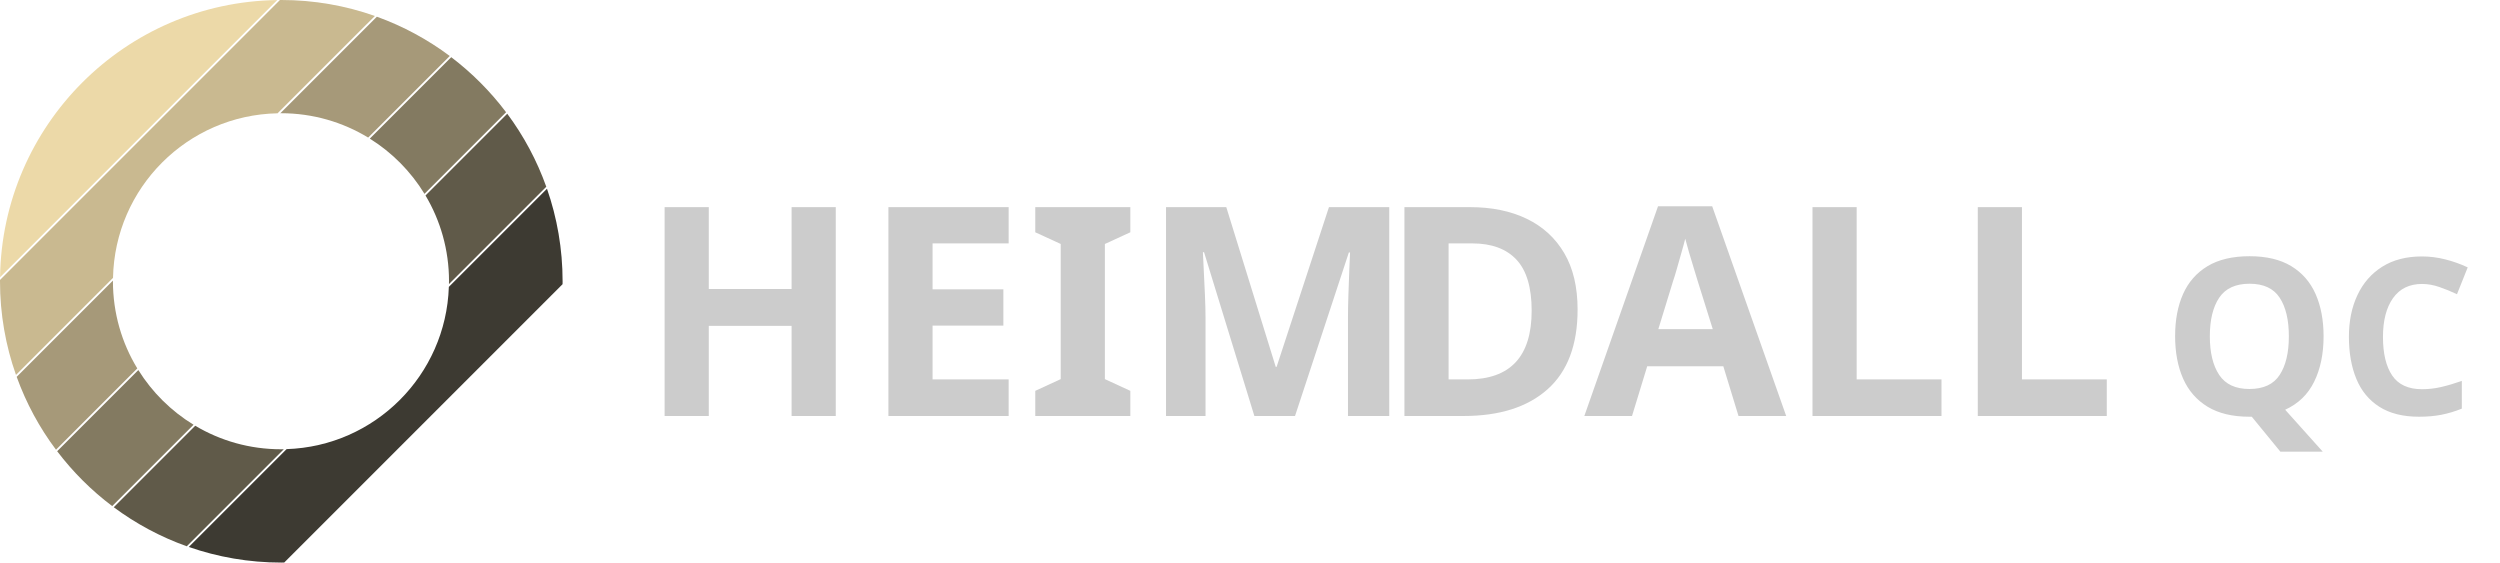
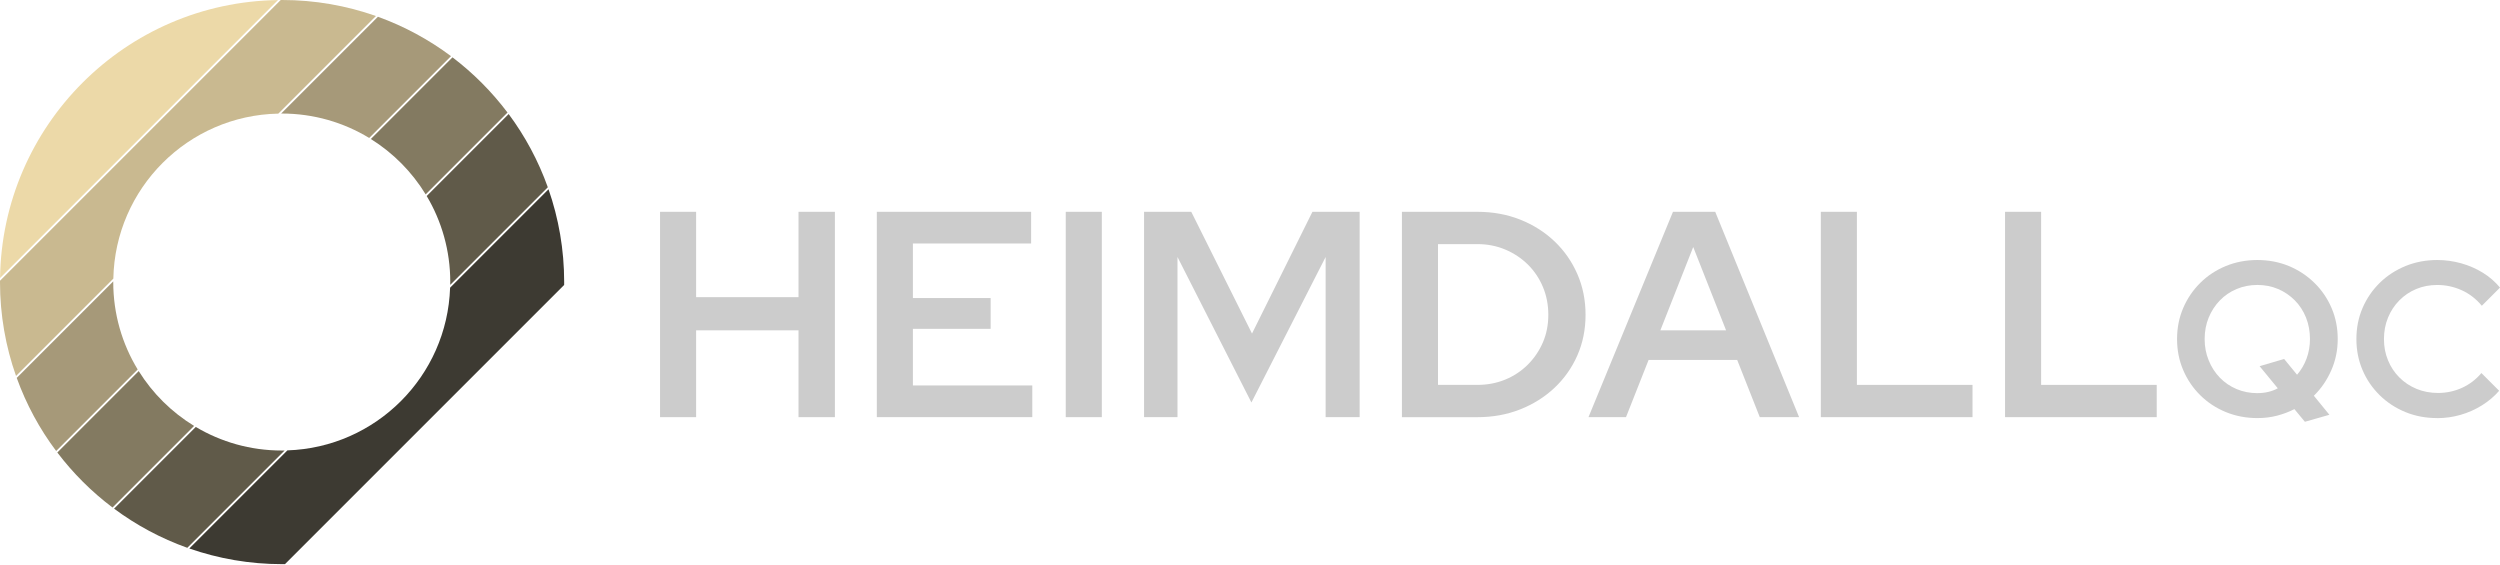
- <svg xmlns="http://www.w3.org/2000/svg" id="Layer_2" data-name="Layer 2" viewBox="0 0 888.78 200">
+ <svg xmlns="http://www.w3.org/2000/svg" id="Layer_2" data-name="Layer 2" viewBox="0 0 886.3 200">
  <defs>
    <style>
      .cls-1 {
        fill: #a69979;
      }

      .cls-2 {
-         font-size: 77.62px;
-         letter-spacing: 0em;
+         fill: #3d3a32;
      }

-       .cls-2, .cls-3 {
-         fill: #ccc;
-         font-family: RedHatDisplay-Bold, 'Red Hat Display';
-         font-variation-settings: 'wght' 700;
-         font-weight: 700;
+       .cls-3 {
+         fill: #605a49;
      }

      .cls-4 {
-         fill: #3d3a32;
+         fill: #837a61;
      }

      .cls-5 {
-         fill: #605a49;
-       }
- 
-       .cls-3 {
-         font-size: 104px;
+         fill: #ecd9a8;
      }

      .cls-6 {
-         letter-spacing: 0em;
+         fill: #ccc;
      }

      .cls-7 {
-         fill: #837a61;
-       }
- 
-       .cls-8 {
-         fill: #ecd9a8;
-       }
- 
-       .cls-9 {
        fill: #c9b990;
-       }
- 
-       .cls-10 {
-         letter-spacing: -.03em;
      }
    </style>
  </defs>
  <g id="Layer_1-2" data-name="Layer 1">
    <g>
-       <path class="cls-4" d="m159.57,101.99c-1.04,31.4-26.29,56.65-57.68,57.68l-34.78,34.78c10.3,3.59,21.37,5.55,32.9,5.55.34,0,.69,0,1.03-.01l98.96-98.96c0-.34.01-.68.01-1.03,0-11.53-1.96-22.59-5.55-32.9l-34.88,34.88Z" />
-       <path class="cls-5" d="m159.62,99.98c0,.34,0,.67-.01,1.01l34.6-34.6c-3.35-9.38-8.05-18.11-13.88-25.96l-29.06,29.06c5.31,8.92,8.36,19.34,8.36,30.48Z" />
-       <path class="cls-5" d="m99.89,159.72c-11.14,0-21.56-3.05-30.48-8.36l-28.97,28.97c7.85,5.83,16.58,10.53,25.96,13.88l34.5-34.5c-.34,0-.67.01-1.01.01Z" />
-       <path class="cls-7" d="m150.91,68.91l29.01-29.01c-5.57-7.39-12.14-13.98-19.5-19.57l-28.95,28.95c7.91,4.94,14.58,11.67,19.44,19.63Z" />
-       <path class="cls-7" d="m49.18,131.56l-28.86,28.86c5.6,7.37,12.18,13.94,19.57,19.5l28.92-28.92c-7.96-4.86-14.7-11.53-19.63-19.44Z" />
+       <path class="cls-2" d="m159.57,101.99c-1.04,31.4-26.29,56.65-57.68,57.68l-34.78,34.78c10.3,3.59,21.37,5.55,32.9,5.55.34,0,.69,0,1.03-.01l98.96-98.96c0-.34.01-.68.01-1.03,0-11.53-1.96-22.59-5.55-32.9l-34.88,34.88Z" />
+       <path class="cls-3" d="m159.62,99.98c0,.34,0,.67-.01,1.01l34.6-34.6c-3.35-9.38-8.05-18.11-13.88-25.96l-29.06,29.06c5.31,8.92,8.36,19.34,8.36,30.48Z" />
+       <path class="cls-3" d="m99.89,159.72c-11.14,0-21.56-3.05-30.48-8.36l-28.97,28.97c7.85,5.83,16.58,10.53,25.96,13.88l34.5-34.5c-.34,0-.67.01-1.01.01Z" />
+       <path class="cls-4" d="m150.91,68.91l29.01-29.01c-5.57-7.39-12.14-13.98-19.5-19.57l-28.95,28.95c7.91,4.94,14.58,11.67,19.44,19.63Z" />
+       <path class="cls-4" d="m49.18,131.56l-28.86,28.86c5.6,7.37,12.18,13.94,19.57,19.5l28.92-28.92c-7.96-4.86-14.7-11.53-19.63-19.44Z" />
      <path class="cls-1" d="m99.89,40.25c11.35,0,21.96,3.17,31,8.66l29-29c-7.83-5.86-16.55-10.59-25.91-13.97l-34.32,34.32c.08,0,.16,0,.23,0Z" />
      <path class="cls-1" d="m40.15,99.98c0-.08,0-.16,0-.23L5.93,133.97c3.38,9.37,8.11,18.09,13.98,25.91l28.9-28.9c-5.5-9.04-8.66-19.65-8.66-31Z" />
-       <path class="cls-9" d="m98.68,40.27L133.28,5.68c-10.41-3.67-21.61-5.68-33.28-5.68-.16,0-.31,0-.47,0L0,99.53c0,.16,0,.31,0,.47,0,11.67,2.01,22.87,5.68,33.28l34.5-34.5c.64-32.03,26.47-57.87,58.5-58.5Z" />
-       <path class="cls-8" d="m.02,98.57L98.57.02C44.48.78.78,44.48.02,98.57Z" />
+       <path class="cls-7" d="m98.68,40.27L133.28,5.68c-10.41-3.67-21.61-5.68-33.28-5.68-.16,0-.31,0-.47,0L0,99.53c0,.16,0,.31,0,.47,0,11.67,2.01,22.87,5.68,33.28l34.5-34.5c.64-32.03,26.47-57.87,58.5-58.5Z" />
+       <path class="cls-5" d="m.02,98.57L98.57.02C44.48.78.78,44.48.02,98.57Z" />
    </g>
-     <text class="cls-3" transform="translate(226.92 147.89)">
-       <tspan class="cls-6" x="0" y="0">HEIM</tspan>
-       <tspan class="cls-10" x="263.01" y="0">D</tspan>
-       <tspan class="cls-6" x="336.33" y="0">ALL</tspan>
-     </text>
-     <text class="cls-2" transform="translate(768.78 147.37)">
-       <tspan x="0" y="0">QC</tspan>
-     </text>
+     <g>
+       <path class="cls-6" d="m234,147.89v-72.8h12.79v30.26h36.3v-30.26h12.9v72.8h-12.9v-30.78h-36.3v30.78h-12.79Z" />
+       <path class="cls-6" d="m310.85,147.89v-72.8h54.7v11.23h-41.91v19.34h27.56v10.92h-27.56v20.07h42.33v11.23h-55.12Z" />
+       <path class="cls-6" d="m377.83,147.89v-72.8h12.79v72.8h-12.79Z" />
+       <path class="cls-6" d="m405.59,147.89v-72.8h16.74l21.53,43.16,21.42-43.16h16.74v72.8h-12.06v-56.78l-26.31,51.58-26.21-51.58v56.78h-11.86Z" />
+       <path class="cls-6" d="m497.01,147.89v-72.8h26.73c5.48,0,10.54.92,15.18,2.76,4.64,1.84,8.7,4.4,12.17,7.7,3.47,3.29,6.17,7.16,8.11,11.6,1.94,4.44,2.91,9.26,2.91,14.46s-.97,10-2.91,14.4c-1.94,4.4-4.65,8.23-8.11,11.49-3.47,3.26-7.52,5.81-12.17,7.64-4.65,1.84-9.71,2.76-15.18,2.76h-26.73Zm12.79-11.44h13.94c3.54,0,6.83-.62,9.88-1.87,3.05-1.25,5.72-3.02,8.01-5.3,2.29-2.29,4.07-4.92,5.36-7.9,1.28-2.98,1.92-6.24,1.92-9.78s-.64-6.83-1.92-9.88c-1.28-3.05-3.07-5.7-5.36-7.96-2.29-2.25-4.96-4.02-8.01-5.3-3.05-1.28-6.34-1.92-9.88-1.92h-13.94v49.92Z" />
+       <path class="cls-6" d="m563.15,147.89l29.95-72.8h14.98l29.74,72.8h-13.94l-8.01-20.28h-31.41l-8.01,20.28h-13.31Zm25.48-30.78h23.3l-11.65-29.54-11.65,29.54Z" />
+       <path class="cls-6" d="m645.52,147.89v-72.8h12.79v61.36h40.98v11.44h-53.77Z" />
+       <path class="cls-6" d="m710.83,147.89v-72.8h12.79v61.36h40.98v11.44h-53.77Z" />
+     </g>
+     <g>
+       <path class="cls-6" d="m817.14,149.54l-3.73-4.5c-1.92.98-3.97,1.76-6.17,2.33-2.2.57-4.52.85-6.95.85-3.99,0-7.71-.71-11.18-2.13-3.47-1.42-6.5-3.42-9.08-5.98-2.59-2.56-4.61-5.54-6.05-8.93-1.45-3.39-2.17-7.05-2.17-10.98s.72-7.59,2.17-10.98c1.45-3.39,3.47-6.36,6.05-8.93,2.59-2.56,5.61-4.55,9.08-5.98,3.47-1.42,7.19-2.13,11.18-2.13s7.7.71,11.14,2.13c3.44,1.42,6.47,3.42,9.08,5.98,2.61,2.56,4.64,5.54,6.09,8.93,1.45,3.39,2.17,7.05,2.17,10.98s-.76,7.63-2.29,11.1c-1.53,3.47-3.58,6.47-6.17,9l5.51,6.75-8.69,2.48Zm-16.84-10.17c1.35,0,2.63-.14,3.84-.43,1.21-.28,2.34-.71,3.38-1.28l-6.44-7.84,8.69-2.56,4.58,5.59c1.45-1.66,2.57-3.57,3.38-5.74.8-2.17,1.2-4.48,1.2-6.91,0-2.74-.47-5.28-1.4-7.61-.93-2.33-2.25-4.36-3.96-6.09-1.71-1.73-3.69-3.08-5.94-4.04-2.25-.96-4.7-1.44-7.33-1.44s-5.1.48-7.37,1.44c-2.28.96-4.26,2.3-5.94,4.04-1.68,1.73-3,3.76-3.96,6.09-.96,2.33-1.44,4.86-1.44,7.61s.48,5.21,1.44,7.57c.96,2.36,2.28,4.4,3.96,6.13,1.68,1.73,3.66,3.08,5.94,4.04,2.28.96,4.74,1.44,7.37,1.44Z" />
+       <path class="cls-6" d="m864.02,148.22c-4.04,0-7.79-.71-11.25-2.13-3.47-1.42-6.51-3.42-9.12-5.98-2.61-2.56-4.65-5.54-6.09-8.93-1.45-3.39-2.17-7.05-2.17-10.98s.72-7.59,2.17-10.98c1.45-3.39,3.48-6.36,6.09-8.93,2.61-2.56,5.67-4.55,9.16-5.98,3.49-1.42,7.23-2.13,11.22-2.13,2.9,0,5.73.39,8.5,1.16,2.77.78,5.33,1.89,7.68,3.34,2.35,1.45,4.38,3.21,6.09,5.28l-6.44,6.44c-2.02-2.43-4.4-4.27-7.14-5.51-2.74-1.24-5.64-1.86-8.69-1.86-2.69,0-5.17.48-7.45,1.44-2.28.96-4.27,2.3-5.98,4.04-1.71,1.73-3.04,3.76-4,6.09-.96,2.33-1.44,4.86-1.44,7.61s.48,5.2,1.44,7.53c.96,2.33,2.3,4.36,4.04,6.09,1.73,1.73,3.76,3.08,6.09,4.04,2.33.96,4.86,1.44,7.61,1.44,3,0,5.83-.61,8.5-1.82,2.66-1.22,4.95-2.96,6.87-5.24l6.29,6.29c-1.71,1.97-3.74,3.69-6.09,5.16-2.36,1.47-4.89,2.6-7.61,3.38s-5.47,1.16-8.27,1.16Z" />
+     </g>
  </g>
</svg>
